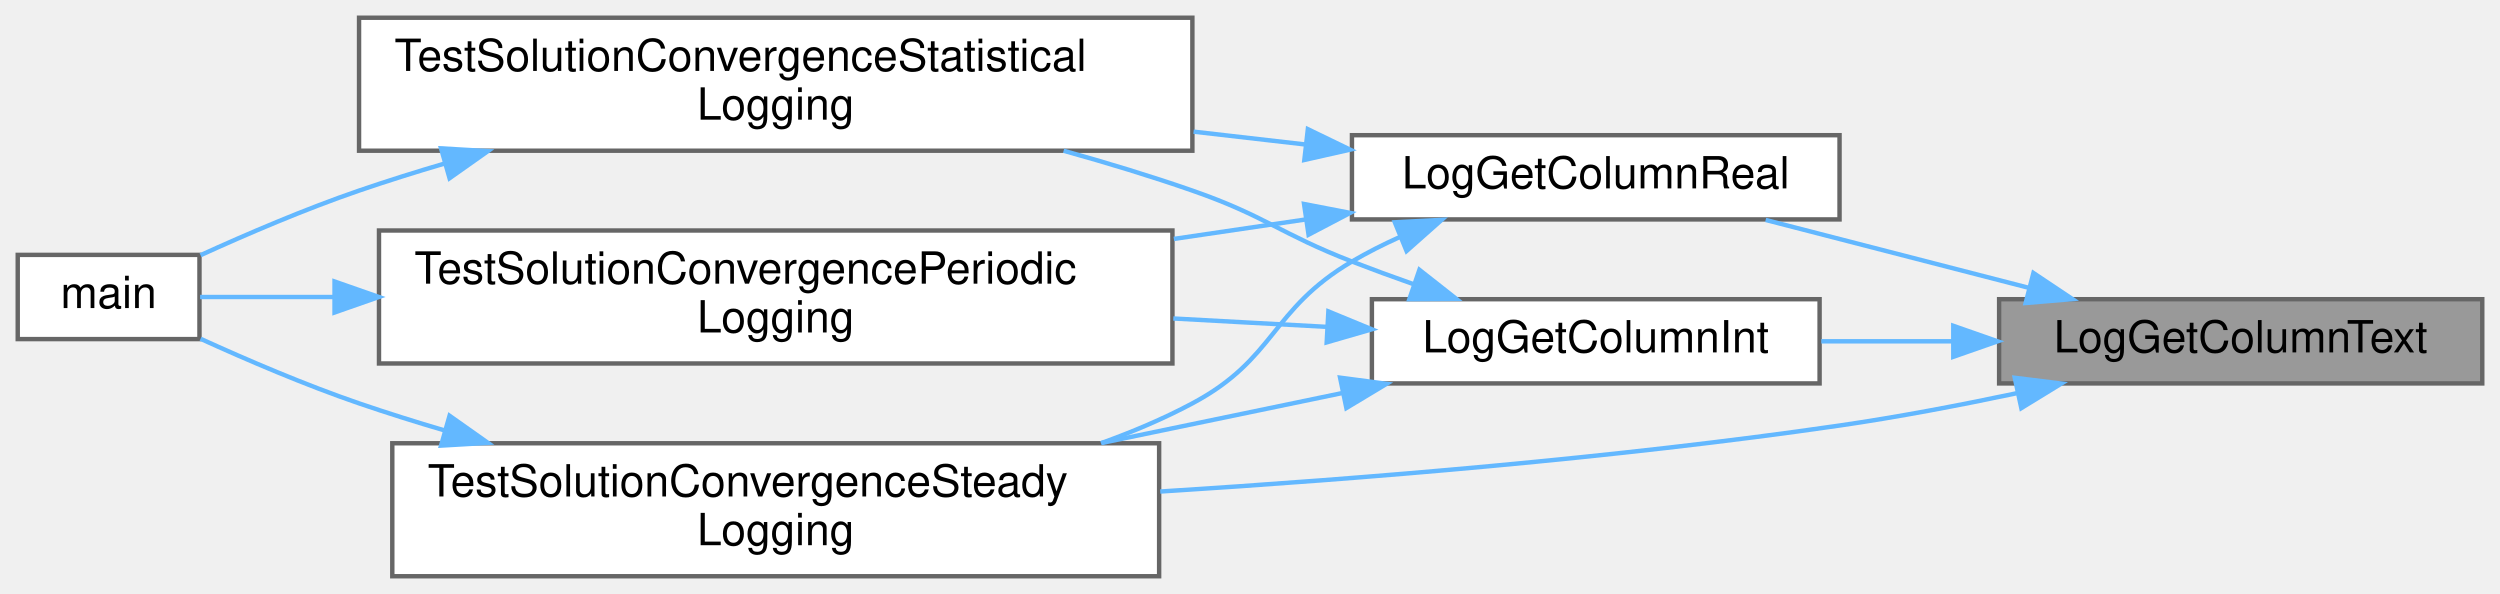
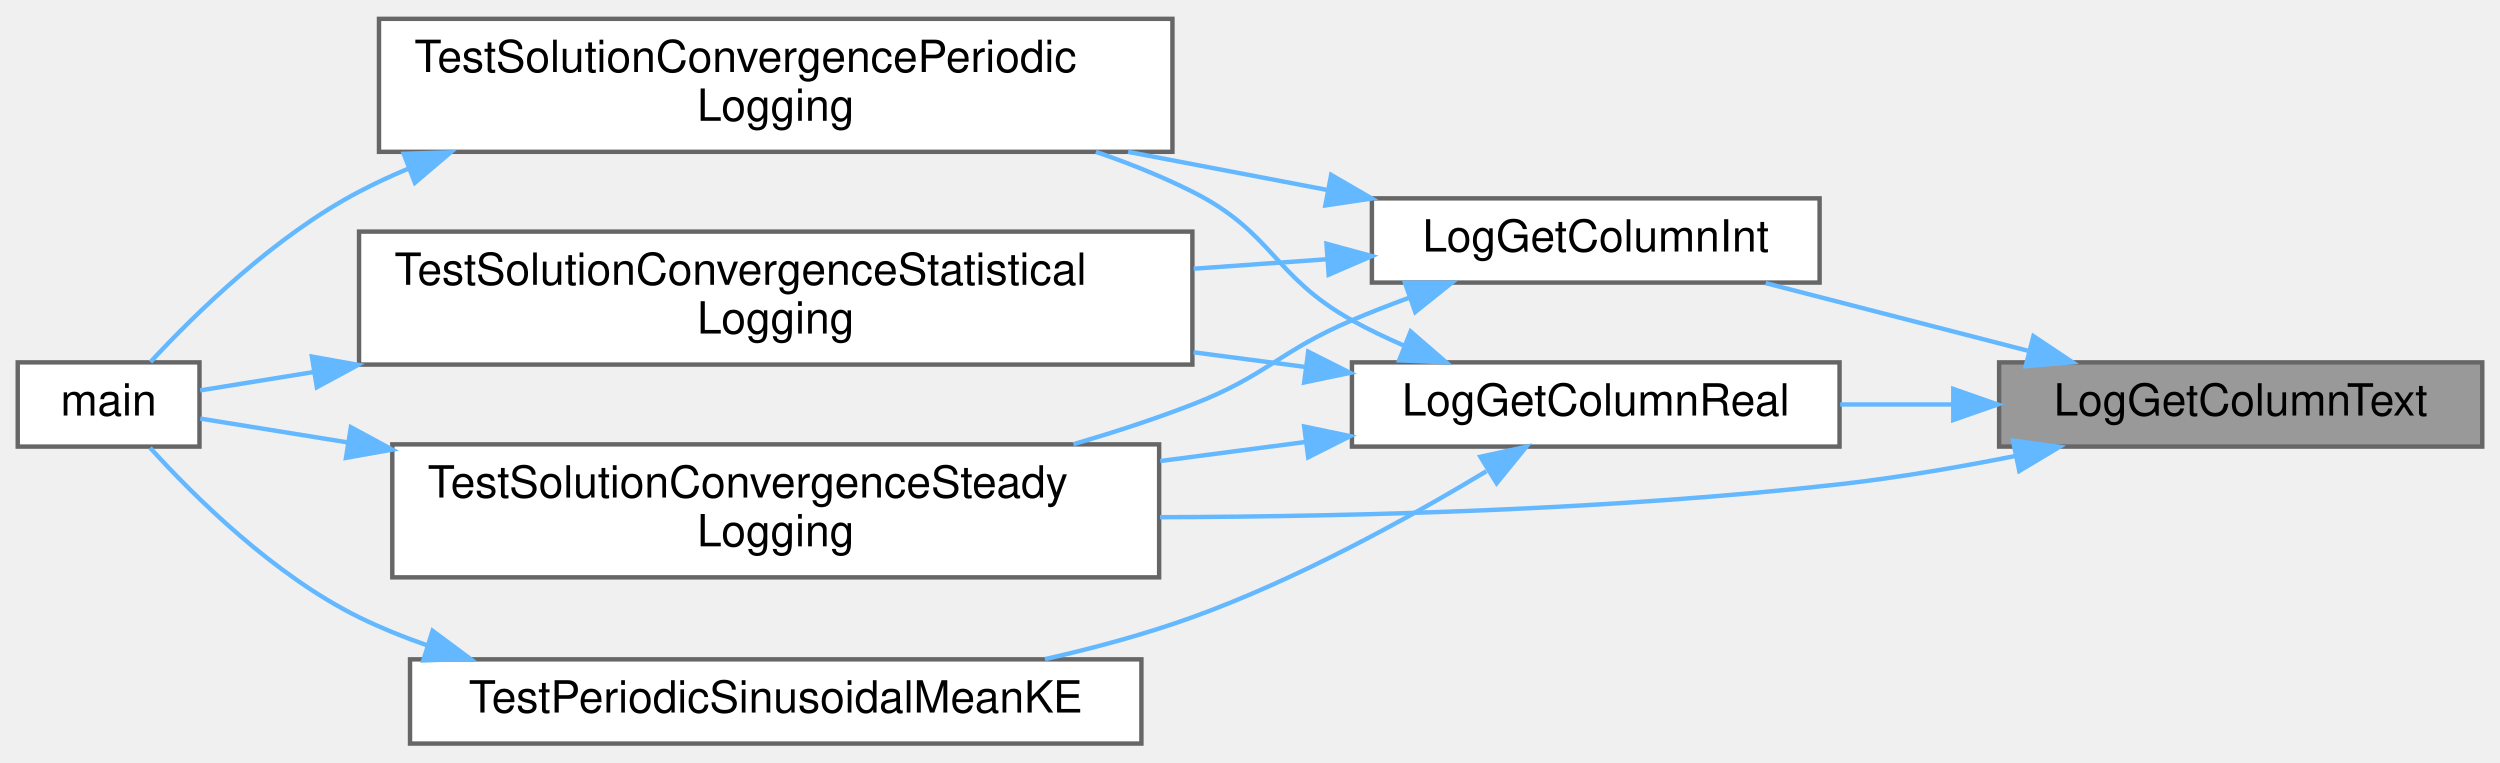
- <svg xmlns="http://www.w3.org/2000/svg" xmlns:xlink="http://www.w3.org/1999/xlink" width="564pt" height="134pt" viewBox="0.00 0.00 564.00 134.00">
-   <g id="graph0" class="graph" transform="scale(1 1) rotate(0) translate(4 130)">
+ <svg xmlns="http://www.w3.org/2000/svg" xmlns:xlink="http://www.w3.org/1999/xlink" width="564pt" height="172pt" viewBox="0.00 0.00 564.00 171.50">
+   <g id="graph0" class="graph" transform="scale(1 1) rotate(0) translate(4 167.5)">
    <g id="Node000001" class="node">
      <g id="a_Node000001">
        <a xlink:title="Extracts one pipe-delimited log cell as text by header name.">
-           <polygon fill="#999999" stroke="#666666" points="556,-62.5 447,-62.5 447,-43.5 556,-43.5 556,-62.5" />
-           <text text-anchor="middle" x="501.5" y="-50.5" font-family="Helvetica,sans-Serif" font-size="10.00">LogGetColumnText</text>
+           <polygon fill="#999999" stroke="#666666" points="556,-86 447,-86 447,-67 556,-67 556,-86" />
+           <text text-anchor="middle" x="501.5" y="-74" font-family="Helvetica,sans-Serif" font-size="10.00">LogGetColumnText</text>
        </a>
      </g>
    </g>
    <g id="Node000002" class="node">
      <g id="a_Node000002">
        <a xlink:href="test__logging_8c.html#addc90004395f95fcad0aa50a4a5d3aae" target="_top" xlink:title="Extracts one pipe-delimited log cell as an integer by header name.">
-           <polygon fill="white" stroke="#666666" points="406.5,-62.5 305.5,-62.5 305.5,-43.5 406.5,-43.5 406.5,-62.5" />
-           <text text-anchor="middle" x="356" y="-50.5" font-family="Helvetica,sans-Serif" font-size="10.00">LogGetColumnInt</text>
+           <polygon fill="white" stroke="#666666" points="406.5,-123 305.5,-123 305.5,-104 406.5,-104 406.5,-123" />
+           <text text-anchor="middle" x="356" y="-111" font-family="Helvetica,sans-Serif" font-size="10.00">LogGetColumnInt</text>
        </a>
      </g>
    </g>
    <g id="edge1_Node000001_Node000002" class="edge">
      <g id="a_edge1_Node000001_Node000002">
        <a xlink:title=" ">
-           <path fill="none" stroke="#63b8ff" d="M436.43,-53C426.52,-53 416.42,-53 406.88,-53" />
-           <polygon fill="#63b8ff" stroke="#63b8ff" points="436.66,-56.5 446.66,-53 436.66,-49.5 436.66,-56.5" />
+           <path fill="none" stroke="#63b8ff" d="M453.76,-88.55C434.5,-93.52 412.48,-99.19 394.33,-103.88" />
+           <polygon fill="#63b8ff" stroke="#63b8ff" points="454.74,-91.91 463.55,-86.03 452.99,-85.14 454.74,-91.91" />
        </a>
      </g>
    </g>
    <g id="Node000006" class="node">
      <g id="a_Node000006">
        <a xlink:href="test__logging_8c.html#ada66beb5f519a07ff62cdac1b1655e97" target="_top" xlink:title="Tests steady solution-convergence log output, IBM masking, and gauge-invariant pressure drift.">
-           <polygon fill="white" stroke="#666666" points="257.5,-30 84.5,-30 84.5,0 257.5,0 257.5,-30" />
-           <text text-anchor="start" x="92.5" y="-18" font-family="Helvetica,sans-Serif" font-size="10.00">TestSolutionConvergenceSteady</text>
-           <text text-anchor="middle" x="171" y="-7" font-family="Helvetica,sans-Serif" font-size="10.00">Logging</text>
+           <polygon fill="white" stroke="#666666" points="257.5,-67.5 84.5,-67.5 84.5,-37.5 257.5,-37.5 257.5,-67.5" />
+           <text text-anchor="start" x="92.5" y="-55.5" font-family="Helvetica,sans-Serif" font-size="10.00">TestSolutionConvergenceSteady</text>
+           <text text-anchor="middle" x="171" y="-44.5" font-family="Helvetica,sans-Serif" font-size="10.00">Logging</text>
        </a>
      </g>
    </g>
-     <g id="edge12_Node000001_Node000006" class="edge">
-       <g id="a_edge12_Node000001_Node000006">
+     <g id="edge14_Node000001_Node000006" class="edge">
+       <g id="a_edge14_Node000001_Node000006">
        <a xlink:title=" ">
-           <path fill="none" stroke="#63b8ff" d="M450.93,-41.28C437.99,-38.55 424.02,-35.89 411,-34 360.44,-26.65 303.41,-21.99 257.75,-19.11" />
-           <polygon fill="#63b8ff" stroke="#63b8ff" points="450.53,-44.77 461.05,-43.47 452.01,-37.93 450.53,-44.77" />
+           <path fill="none" stroke="#63b8ff" d="M450.59,-64.87C437.76,-62.32 423.93,-59.95 411,-58.5 360.37,-52.82 303.34,-51.2 257.7,-51.07" />
+           <polygon fill="#63b8ff" stroke="#63b8ff" points="450.13,-68.35 460.64,-66.94 451.55,-61.5 450.13,-68.35" />
        </a>
      </g>
    </g>
    <g id="Node000007" class="node">
      <g id="a_Node000007">
        <a xlink:href="test__logging_8c.html#ad1aa93a711750b0710bc98058401387b" target="_top" xlink:title="Extracts one pipe-delimited log cell as a real by header name.">
-           <polygon fill="white" stroke="#666666" points="411,-99.5 301,-99.5 301,-80.5 411,-80.5 411,-99.5" />
-           <text text-anchor="middle" x="356" y="-87.5" font-family="Helvetica,sans-Serif" font-size="10.00">LogGetColumnReal</text>
+           <polygon fill="white" stroke="#666666" points="411,-86 301,-86 301,-67 411,-67 411,-86" />
+           <text text-anchor="middle" x="356" y="-74" font-family="Helvetica,sans-Serif" font-size="10.00">LogGetColumnReal</text>
        </a>
      </g>
    </g>
    <g id="edge8_Node000001_Node000007" class="edge">
      <g id="a_edge8_Node000001_Node000007">
        <a xlink:title=" ">
-           <path fill="none" stroke="#63b8ff" d="M453.76,-65.05C434.5,-70.02 412.48,-75.69 394.33,-80.38" />
-           <polygon fill="#63b8ff" stroke="#63b8ff" points="454.74,-68.41 463.55,-62.53 452.99,-61.64 454.74,-68.41" />
+           <path fill="none" stroke="#63b8ff" d="M436.45,-76.5C428,-76.5 419.41,-76.5 411.14,-76.5" />
+           <polygon fill="#63b8ff" stroke="#63b8ff" points="436.66,-80 446.66,-76.5 436.66,-73 436.66,-80" />
        </a>
      </g>
    </g>
    <g id="Node000003" class="node">
      <g id="a_Node000003">
        <a xlink:href="test__logging_8c.html#a82feabf59554924b6567986289723f78" target="_top" xlink:title="Tests periodic solution-convergence warmup and phase-aligned reference reuse.">
-           <polygon fill="white" stroke="#666666" points="260.5,-78 81.5,-78 81.5,-48 260.5,-48 260.5,-78" />
-           <text text-anchor="start" x="89.5" y="-66" font-family="Helvetica,sans-Serif" font-size="10.00">TestSolutionConvergencePeriodic</text>
-           <text text-anchor="middle" x="171" y="-55" font-family="Helvetica,sans-Serif" font-size="10.00">Logging</text>
+           <polygon fill="white" stroke="#666666" points="260.5,-163.5 81.5,-163.5 81.5,-133.5 260.5,-133.5 260.5,-163.5" />
+           <text text-anchor="start" x="89.5" y="-151.5" font-family="Helvetica,sans-Serif" font-size="10.00">TestSolutionConvergencePeriodic</text>
+           <text text-anchor="middle" x="171" y="-140.5" font-family="Helvetica,sans-Serif" font-size="10.00">Logging</text>
        </a>
      </g>
    </g>
    <g id="edge2_Node000002_Node000003" class="edge">
      <g id="a_edge2_Node000002_Node000003">
        <a xlink:title=" ">
-           <path fill="none" stroke="#63b8ff" d="M295.48,-56.25C284.35,-56.86 272.49,-57.51 260.7,-58.15" />
-           <polygon fill="#63b8ff" stroke="#63b8ff" points="295.68,-59.75 305.48,-55.71 295.3,-52.76 295.68,-59.75" />
+           <path fill="none" stroke="#63b8ff" d="M295.3,-124.92C281,-127.65 265.51,-130.62 250.5,-133.49" />
+           <polygon fill="#63b8ff" stroke="#63b8ff" points="296.31,-128.29 305.48,-122.97 295,-121.41 296.31,-128.29" />
        </a>
      </g>
    </g>
    <g id="Node000005" class="node">
      <g id="a_Node000005">
        <a xlink:href="test__logging_8c.html#a518316c162d1d365d41c3de4651191b7" target="_top" xlink:title="Tests statistical solution-convergence sliding-window metrics.">
-           <polygon fill="white" stroke="#666666" points="265,-126 77,-126 77,-96 265,-96 265,-126" />
-           <text text-anchor="start" x="85" y="-114" font-family="Helvetica,sans-Serif" font-size="10.00">TestSolutionConvergenceStatistical</text>
-           <text text-anchor="middle" x="171" y="-103" font-family="Helvetica,sans-Serif" font-size="10.00">Logging</text>
+           <polygon fill="white" stroke="#666666" points="265,-115.5 77,-115.5 77,-85.5 265,-85.5 265,-115.5" />
+           <text text-anchor="start" x="85" y="-103.5" font-family="Helvetica,sans-Serif" font-size="10.00">TestSolutionConvergenceStatistical</text>
+           <text text-anchor="middle" x="171" y="-92.5" font-family="Helvetica,sans-Serif" font-size="10.00">Logging</text>
        </a>
      </g>
    </g>
    <g id="edge4_Node000002_Node000005" class="edge">
      <g id="a_edge4_Node000002_Node000005">
        <a xlink:title=" ">
-           <path fill="none" stroke="#63b8ff" d="M314.94,-65.87C310.22,-67.53 305.49,-69.26 301,-71 284.68,-77.33 281.53,-81.24 265,-87 255.71,-90.24 245.76,-93.26 235.95,-95.99" />
-           <polygon fill="#63b8ff" stroke="#63b8ff" points="316.22,-69.13 324.54,-62.58 313.95,-62.51 316.22,-69.13" />
+           <path fill="none" stroke="#63b8ff" d="M295.27,-109.26C285.64,-108.57 275.48,-107.85 265.29,-107.13" />
+           <polygon fill="#63b8ff" stroke="#63b8ff" points="295.25,-112.76 305.48,-109.98 295.75,-105.78 295.25,-112.76" />
        </a>
      </g>
    </g>
    <g id="edge6_Node000002_Node000006" class="edge">
      <g id="a_edge6_Node000002_Node000006">
        <a xlink:title=" ">
-           <path fill="none" stroke="#63b8ff" d="M298.96,-41.36C281.78,-37.8 262.63,-33.82 244.52,-30.06" />
-           <polygon fill="#63b8ff" stroke="#63b8ff" points="298.32,-44.8 308.82,-43.41 299.74,-37.95 298.32,-44.8" />
+           <path fill="none" stroke="#63b8ff" d="M313.95,-100.6C309.54,-98.99 305.15,-97.27 301,-95.5 284.36,-88.39 281.87,-83.03 265,-76.5 256.45,-73.19 247.28,-70.2 238.15,-67.53" />
+           <polygon fill="#63b8ff" stroke="#63b8ff" points="312.95,-103.97 323.55,-103.98 315.28,-97.36 312.95,-103.97" />
        </a>
      </g>
    </g>
    <g id="Node000004" class="node">
      <g id="a_Node000004">
        <a xlink:href="test__logging_8c.html#a3c04138a5bfe5d72780bb7e82a18e627" target="_top" xlink:title="Runs the unit-logging PETSc test binary.">
-           <polygon fill="white" stroke="#666666" points="41,-72.5 0,-72.5 0,-53.5 41,-53.5 41,-72.5" />
-           <text text-anchor="middle" x="20.5" y="-60.5" font-family="Helvetica,sans-Serif" font-size="10.00">main</text>
+           <polygon fill="white" stroke="#666666" points="41,-86 0,-86 0,-67 41,-67 41,-86" />
+           <text text-anchor="middle" x="20.5" y="-74" font-family="Helvetica,sans-Serif" font-size="10.00">main</text>
        </a>
      </g>
    </g>
    <g id="edge3_Node000003_Node000004" class="edge">
      <g id="a_edge3_Node000003_Node000004">
        <a xlink:title=" ">
-           <path fill="none" stroke="#63b8ff" d="M71.33,-63C60,-63 49.53,-63 41.14,-63" />
-           <polygon fill="#63b8ff" stroke="#63b8ff" points="71.47,-66.5 81.47,-63 71.47,-59.5 71.47,-66.5" />
+           <path fill="none" stroke="#63b8ff" d="M88.06,-129.68C84.26,-128.09 80.55,-126.36 77,-124.5 58.04,-114.56 40.07,-97 29.95,-86.09" />
+           <polygon fill="#63b8ff" stroke="#63b8ff" points="87.08,-133.06 97.67,-133.39 89.6,-126.52 87.08,-133.06" />
        </a>
      </g>
    </g>
    <g id="edge5_Node000005_Node000004" class="edge">
      <g id="a_edge5_Node000005_Node000004">
        <a xlink:title=" ">
-           <path fill="none" stroke="#63b8ff" d="M96.4,-93.14C89.8,-91.2 83.25,-89.14 77,-87 64.89,-82.85 51.71,-77.2 41.24,-72.43" />
-           <polygon fill="#63b8ff" stroke="#63b8ff" points="95.5,-96.53 106.08,-95.91 97.42,-89.79 95.5,-96.53" />
+           <path fill="none" stroke="#63b8ff" d="M66.64,-83.8C57.12,-82.26 48.37,-80.84 41.15,-79.68" />
+           <polygon fill="#63b8ff" stroke="#63b8ff" points="66.37,-87.3 76.8,-85.44 67.48,-80.39 66.37,-87.3" />
        </a>
      </g>
    </g>
    <g id="edge7_Node000006_Node000004" class="edge">
      <g id="a_edge7_Node000006_Node000004">
        <a xlink:title=" ">
-           <path fill="none" stroke="#63b8ff" d="M96.4,-32.86C89.8,-34.8 83.25,-36.86 77,-39 64.89,-43.15 51.71,-48.8 41.24,-53.57" />
-           <polygon fill="#63b8ff" stroke="#63b8ff" points="97.42,-36.21 106.08,-30.09 95.5,-29.47 97.42,-36.21" />
+           <path fill="none" stroke="#63b8ff" d="M74.32,-67.96C61.86,-69.98 50.28,-71.85 41.16,-73.32" />
+           <polygon fill="#63b8ff" stroke="#63b8ff" points="75.16,-71.37 84.48,-66.32 74.05,-64.46 75.16,-71.37" />
        </a>
      </g>
    </g>
-     <g id="edge9_Node000007_Node000003" class="edge">
-       <g id="a_edge9_Node000007_Node000003">
+     <g id="edge11_Node000007_Node000003" class="edge">
+       <g id="a_edge11_Node000007_Node000003">
        <a xlink:title=" ">
-           <path fill="none" stroke="#63b8ff" d="M290.69,-80.51C281.02,-79.08 270.9,-77.59 260.82,-76.1" />
-           <polygon fill="#63b8ff" stroke="#63b8ff" points="290.19,-83.98 300.59,-81.97 291.21,-77.05 290.19,-83.98" />
+           <path fill="none" stroke="#63b8ff" d="M312.74,-89.78C308.69,-91.53 304.71,-93.43 301,-95.5 283.05,-105.5 283.36,-115.28 265,-124.5 258.15,-127.94 250.75,-130.92 243.23,-133.49" />
+           <polygon fill="#63b8ff" stroke="#63b8ff" points="314.23,-92.96 322.24,-86.02 311.65,-86.45 314.23,-92.96" />
        </a>
      </g>
    </g>
-     <g id="edge10_Node000007_Node000005" class="edge">
-       <g id="a_edge10_Node000007_Node000005">
+     <g id="edge12_Node000007_Node000005" class="edge">
+       <g id="a_edge12_Node000007_Node000005">
        <a xlink:title=" ">
-           <path fill="none" stroke="#63b8ff" d="M290.43,-97.41C282.26,-98.35 273.77,-99.32 265.27,-100.3" />
-           <polygon fill="#63b8ff" stroke="#63b8ff" points="291.05,-100.86 300.59,-96.24 290.26,-93.91 291.05,-100.86" />
+           <path fill="none" stroke="#63b8ff" d="M290.43,-84.97C282.26,-86.04 273.77,-87.15 265.27,-88.27" />
+           <polygon fill="#63b8ff" stroke="#63b8ff" points="291.13,-88.41 300.59,-83.64 290.22,-81.47 291.13,-88.41" />
        </a>
      </g>
    </g>
-     <g id="edge11_Node000007_Node000006" class="edge">
-       <g id="a_edge11_Node000007_Node000006">
+     <g id="edge13_Node000007_Node000006" class="edge">
+       <g id="a_edge13_Node000007_Node000006">
        <a xlink:title=" ">
-           <path fill="none" stroke="#63b8ff" d="M311.84,-76.55C308.08,-74.86 304.42,-73.01 301,-71 282.56,-60.13 283.89,-49.07 265,-39 258.53,-35.55 251.53,-32.58 244.38,-30.02" />
-           <polygon fill="#63b8ff" stroke="#63b8ff" points="310.67,-79.85 321.25,-80.4 313.32,-73.37 310.67,-79.85" />
+           <path fill="none" stroke="#63b8ff" d="M290.58,-68.05C279.96,-66.66 268.79,-65.19 257.74,-63.74" />
+           <polygon fill="#63b8ff" stroke="#63b8ff" points="290.22,-71.53 300.59,-69.36 291.13,-64.59 290.22,-71.53" />
+         </a>
+       </g>
+     </g>
+     <g id="Node000008" class="node">
+       <g id="a_Node000008">
+         <a xlink:href="test__logging_8c.html#a491bee7613496a78ff3d6ce8453eacba" target="_top" xlink:title="Regression test: volume-averaged mean KE of a sinusoidal field in a fully periodic domain.">
+           <polygon fill="white" stroke="#666666" points="253.5,-19 88.5,-19 88.5,0 253.5,0 253.5,-19" />
+           <text text-anchor="middle" x="171" y="-7" font-family="Helvetica,sans-Serif" font-size="10.00">TestPeriodicSinusoidalMeanKE</text>
+         </a>
+       </g>
+     </g>
+     <g id="edge9_Node000007_Node000008" class="edge">
+       <g id="a_edge9_Node000007_Node000008">
+         <a xlink:title=" ">
+           <path fill="none" stroke="#63b8ff" d="M331.33,-61.44C313.67,-50.81 288.62,-37.01 265,-28.5 254.46,-24.7 242.95,-21.58 231.74,-19.05" />
+           <polygon fill="#63b8ff" stroke="#63b8ff" points="329.98,-64.71 340.33,-66.96 333.64,-58.74 329.98,-64.71" />
+         </a>
+       </g>
+     </g>
+     <g id="edge10_Node000008_Node000004" class="edge">
+       <g id="a_edge10_Node000008_Node000004">
+         <a xlink:title=" ">
+           <path fill="none" stroke="#63b8ff" d="M92.41,-22.15C87.09,-23.99 81.9,-26.09 77,-28.5 57.8,-37.95 39.9,-55.67 29.86,-66.73" />
+           <polygon fill="#63b8ff" stroke="#63b8ff" points="93.59,-25.44 102.09,-19.12 91.5,-18.76 93.59,-25.44" />
        </a>
      </g>
    </g>
  </g>
</svg>
